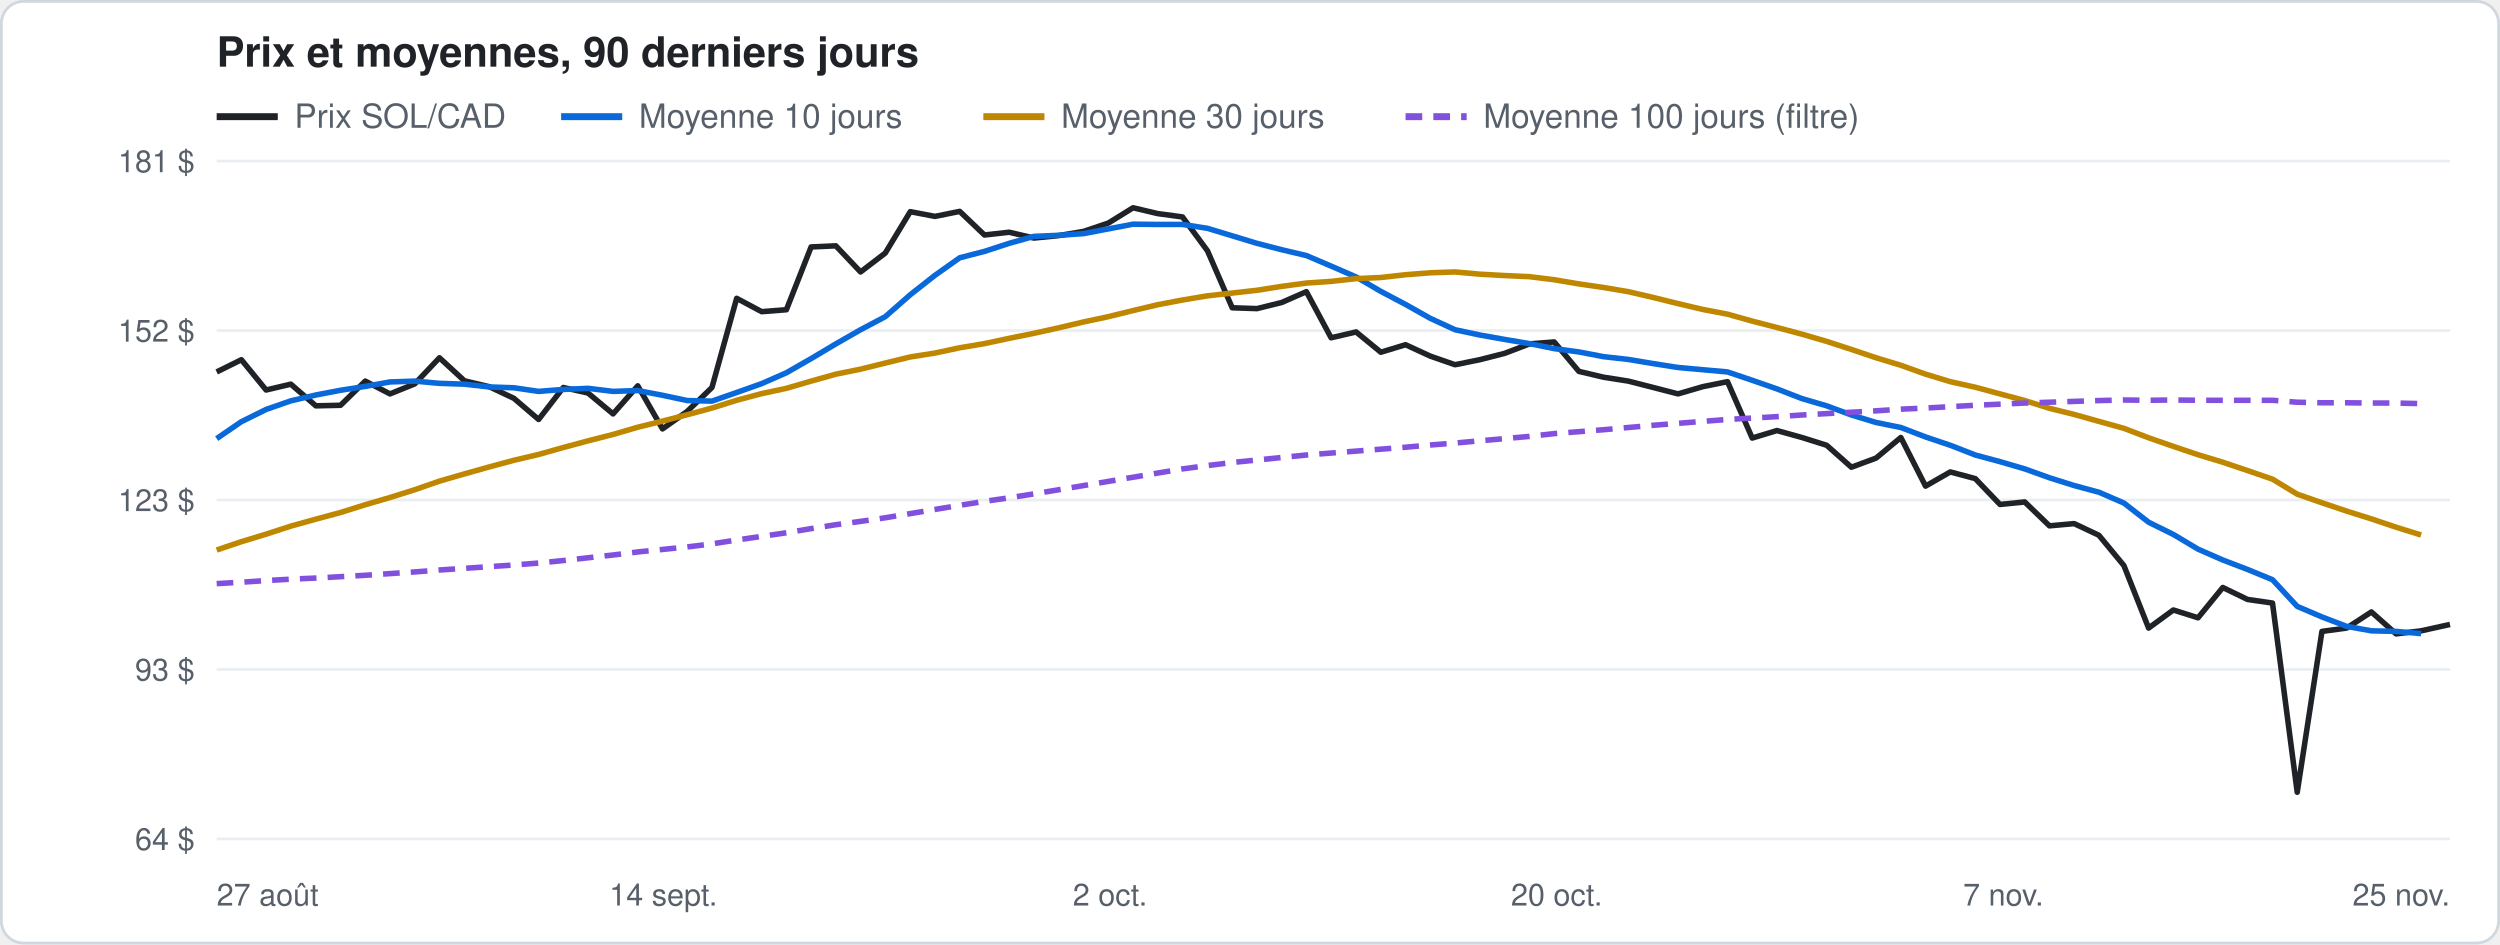
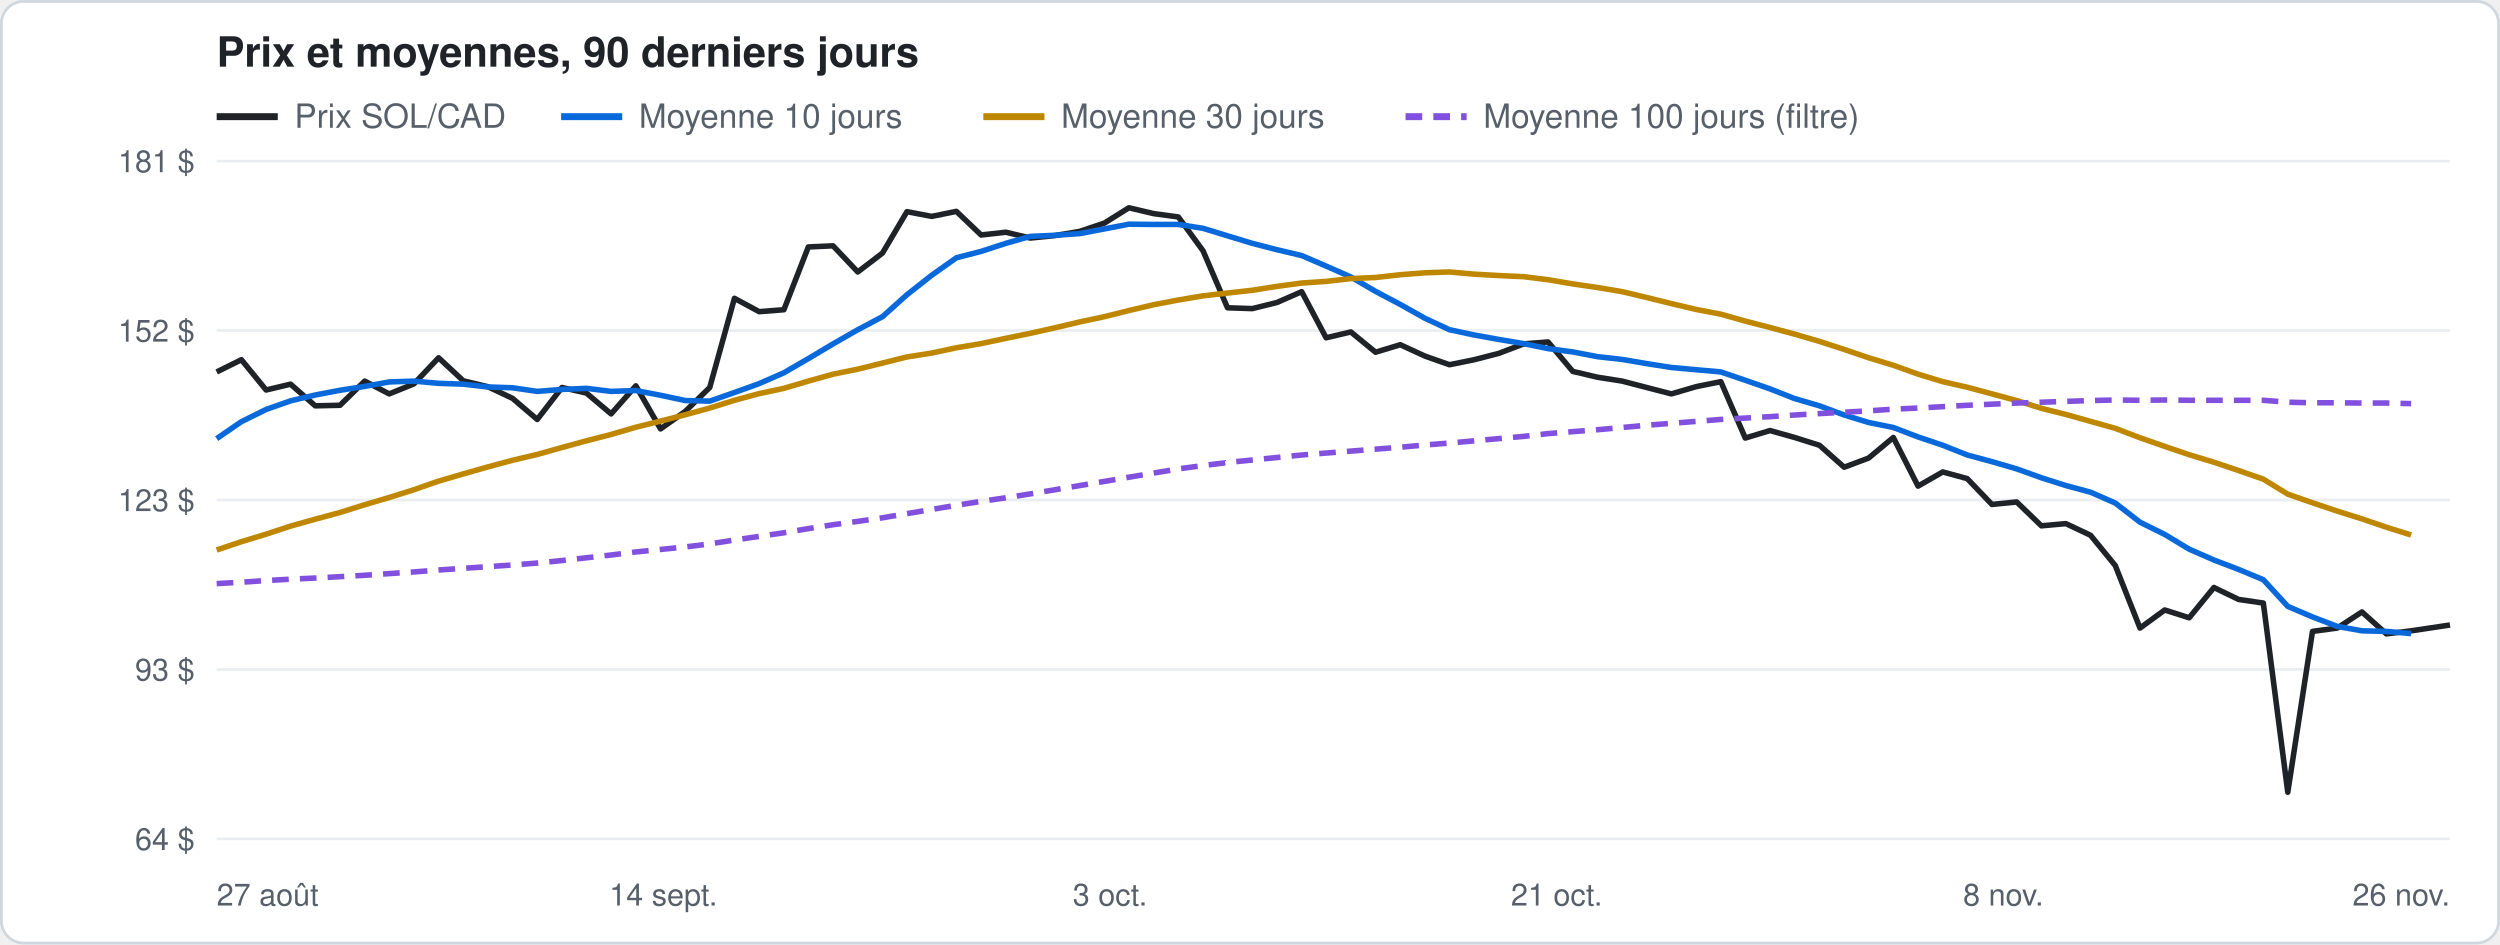
<svg xmlns="http://www.w3.org/2000/svg" width="900" height="340" viewBox="0 0 900 340" font-family="-apple-system, Segoe UI, Helvetica, Arial, sans-serif">
  <rect x="0.5" y="0.5" width="899" height="339" rx="8" fill="#ffffff" stroke="#d0d7de" />
  <text x="78" y="24" font-size="15" font-weight="600" fill="#1f2328">Prix et moyennes, 90 derniers jours</text>
  <line x1="78" y1="42" x2="100" y2="42" stroke="#1f2328" stroke-width="2.5" />
  <text x="106" y="46" font-size="12" fill="#57606a">Prix SOL/CAD</text>
  <line x1="202" y1="42" x2="224" y2="42" stroke="#0969da" stroke-width="2.5" />
  <text x="230" y="46" font-size="12" fill="#57606a">Moyenne 10 jours</text>
  <line x1="354" y1="42" x2="376" y2="42" stroke="#bf8700" stroke-width="2.5" />
  <text x="382" y="46" font-size="12" fill="#57606a">Moyenne 30 jours</text>
  <line x1="506" y1="42" x2="528" y2="42" stroke="#8250df" stroke-width="2.5" stroke-dasharray="6 4" />
  <text x="534" y="46" font-size="12" fill="#57606a">Moyenne 100 jours (filtre)</text>
  <line x1="78" y1="302.0" x2="882" y2="302.0" stroke="#eaeef2" />
  <text x="70" y="306.0" font-size="11" fill="#57606a" text-anchor="end">64 $</text>
  <line x1="78" y1="241.0" x2="882" y2="241.0" stroke="#eaeef2" />
  <text x="70" y="245.0" font-size="11" fill="#57606a" text-anchor="end">93 $</text>
  <line x1="78" y1="180.0" x2="882" y2="180.0" stroke="#eaeef2" />
  <text x="70" y="184.0" font-size="11" fill="#57606a" text-anchor="end">123 $</text>
  <line x1="78" y1="119.0" x2="882" y2="119.0" stroke="#eaeef2" />
  <text x="70" y="123.0" font-size="11" fill="#57606a" text-anchor="end">152 $</text>
  <line x1="78" y1="58.0" x2="882" y2="58.0" stroke="#eaeef2" />
  <text x="70" y="62.0" font-size="11" fill="#57606a" text-anchor="end">181 $</text>
  <text x="78.0" y="326" font-size="11" fill="#57606a" text-anchor="start">27 août</text>
  <text x="238.8" y="326" font-size="11" fill="#57606a" text-anchor="middle">14 sept.</text>
-   <text x="399.6" y="326" font-size="11" fill="#57606a" text-anchor="middle">2 oct.</text>
-   <text x="560.4" y="326" font-size="11" fill="#57606a" text-anchor="middle">20 oct.</text>
-   <text x="721.2" y="326" font-size="11" fill="#57606a" text-anchor="middle">7 nov.</text>
-   <text x="882.0" y="326" font-size="11" fill="#57606a" text-anchor="end">25 nov.</text>
-   <polyline points="78.0,133.9 86.9,129.5 95.8,140.4 104.7,138.3 113.7,146.1 122.6,145.9 131.5,137.2 140.4,141.8 149.3,138.2 158.2,128.8 167.2,137.1 176.1,139.2 185.0,143.4 193.9,151.0 202.8,139.5 211.7,141.5 220.7,149.0 229.6,138.9 238.5,154.4 247.4,148.1 256.3,139.5 265.2,107.4 274.2,112.2 283.1,111.5 292.0,88.9 300.9,88.5 309.8,97.9 318.7,91.1 327.7,76.2 336.6,77.9 345.5,76.1 354.4,84.6 363.3,83.6 372.2,85.7 381.2,84.8 390.1,83.3 399.0,80.3 407.9,74.8 416.8,76.9 425.7,78.1 434.7,90.3 443.6,110.8 452.5,111.1 461.4,108.9 470.3,105.0 479.2,121.6 488.2,119.5 497.1,126.8 506.0,124.1 514.9,128.2 523.8,131.3 532.7,129.5 541.7,127.2 550.6,123.8 559.5,123.1 568.4,133.7 577.3,135.8 586.2,137.2 595.2,139.5 604.1,141.8 613.0,139.2 621.9,137.4 630.8,157.7 639.7,155.0 648.7,157.5 657.6,160.3 666.5,168.2 675.4,164.9 684.3,157.5 693.2,175.0 702.1,169.9 711.1,172.3 720.0,181.6 728.9,180.7 737.8,189.3 746.7,188.5 755.6,192.7 764.6,203.6 773.5,226.1 782.4,219.6 791.3,222.4 800.2,211.5 809.1,215.8 818.1,217.1 827.0,285.2 835.9,227.3 844.8,226.1 853.7,220.3 862.6,228.2 871.6,227.1 882.0,224.8" fill="none" stroke="#1f2328" stroke-width="2" stroke-linejoin="round" />
-   <polyline points="78.0,157.9 86.9,151.8 95.8,147.4 104.7,144.3 113.7,142.2 122.6,140.5 131.5,139.1 140.4,137.5 149.3,137.2 158.2,138.0 167.2,138.3 176.1,139.3 185.0,139.6 193.9,140.9 202.8,140.2 211.7,139.8 220.7,140.9 229.6,140.6 238.5,142.3 247.4,144.2 256.3,144.4 265.2,141.3 274.2,138.1 283.1,134.2 292.0,129.1 300.9,123.8 309.8,118.7 318.7,114.0 327.7,106.1 336.6,99.1 345.5,92.8 354.4,90.5 363.3,87.6 372.2,85.1 381.2,84.7 390.1,84.1 399.0,82.4 407.9,80.7 416.8,80.8 425.7,80.8 434.7,82.2 443.6,84.9 452.5,87.6 461.4,89.9 470.3,92.0 479.2,95.8 488.2,99.7 497.1,104.9 506.0,109.6 514.9,114.6 523.8,118.7 532.7,120.6 541.7,122.2 550.6,123.7 559.5,125.5 568.4,126.7 577.3,128.4 586.2,129.4 595.2,130.9 604.1,132.3 613.0,133.1 621.9,133.9 630.8,136.9 639.7,140.0 648.7,143.5 657.6,146.1 666.5,149.4 675.4,152.1 684.3,153.9 693.2,157.3 702.1,160.3 711.1,163.8 720.0,166.2 728.9,168.8 737.8,172.0 746.7,174.8 755.6,177.2 764.6,181.1 773.5,188.0 782.4,192.4 791.3,197.7 800.2,201.6 809.1,205.0 818.1,208.7 827.0,218.3 835.9,222.1 844.8,225.5 853.7,227.1 862.6,227.3 871.6,228.1" fill="none" stroke="#0969da" stroke-width="2" stroke-linejoin="round" />
-   <polyline points="78.0,198.0 86.9,195.0 95.8,192.3 104.7,189.4 113.7,186.9 122.6,184.5 131.5,181.7 140.4,179.1 149.3,176.3 158.2,173.2 167.2,170.6 176.1,168.1 185.0,165.7 193.9,163.6 202.8,161.1 211.7,158.7 220.7,156.4 229.6,153.8 238.5,151.6 247.4,149.3 256.3,146.9 265.2,144.1 274.2,141.7 283.1,139.8 292.0,137.2 300.9,134.7 309.8,132.9 318.7,130.7 327.7,128.5 336.6,127.1 345.5,125.2 354.4,123.7 363.3,121.8 372.2,120.0 381.2,118.0 390.1,115.9 399.0,114.0 407.9,111.8 416.8,109.7 425.7,108.0 434.7,106.5 443.6,105.5 452.5,104.5 461.4,103.1 470.3,101.9 479.2,101.3 488.2,100.3 497.1,99.9 506.0,98.9 514.9,98.2 523.8,97.9 532.7,98.7 541.7,99.2 550.6,99.6 559.5,100.7 568.4,102.2 577.3,103.5 586.2,105.0 595.2,107.1 604.1,109.3 613.0,111.4 621.9,113.1 630.8,115.6 639.7,117.9 648.7,120.3 657.6,122.9 666.5,125.8 675.4,128.8 684.3,131.5 693.2,134.7 702.1,137.4 711.1,139.4 720.0,141.8 728.9,144.2 737.8,147.0 746.7,149.2 755.6,151.7 764.6,154.2 773.5,157.6 782.4,160.7 791.3,163.7 800.2,166.4 809.1,169.4 818.1,172.5 827.0,177.9 835.9,181.0 844.8,184.0 853.7,186.8 862.6,189.8 871.6,192.6" fill="none" stroke="#bf8700" stroke-width="2" stroke-linejoin="round" />
-   <polyline points="78.0,210.1 86.9,209.6 95.8,209.0 104.7,208.5 113.7,208.1 122.6,207.6 131.5,207.1 140.4,206.5 149.3,205.9 158.2,205.2 167.2,204.6 176.1,204.0 185.0,203.4 193.9,202.7 202.8,201.8 211.7,200.8 220.7,199.8 229.6,198.7 238.5,197.8 247.4,196.9 256.3,195.8 265.2,194.4 274.2,193.1 283.1,191.8 292.0,190.3 300.9,188.9 309.8,187.7 318.7,186.4 327.7,184.9 336.6,183.4 345.5,181.9 354.4,180.5 363.3,179.2 372.2,177.8 381.2,176.3 390.1,174.8 399.0,173.3 407.9,171.8 416.8,170.3 425.7,168.8 434.7,167.6 443.6,166.5 452.5,165.6 461.4,164.7 470.3,163.8 479.2,163.1 488.2,162.4 497.1,161.7 506.0,161.0 514.9,160.2 523.8,159.5 532.7,158.7 541.7,157.9 550.6,157.1 559.5,156.1 568.4,155.4 577.3,154.7 586.2,153.9 595.2,153.1 604.1,152.4 613.0,151.7 621.9,151.0 630.8,150.5 639.7,150.0 648.7,149.4 657.6,148.9 666.5,148.4 675.4,147.9 684.3,147.3 693.2,146.9 702.1,146.4 711.1,145.9 720.0,145.5 728.9,145.1 737.8,144.8 746.7,144.5 755.6,144.2 764.6,144.0 773.5,144.1 782.4,144.0 791.3,144.1 800.2,144.1 809.1,144.1 818.1,144.1 827.0,144.8 835.9,145.0 844.8,145.0 853.7,145.1 862.6,145.1 871.6,145.3" fill="none" stroke="#8250df" stroke-width="2" stroke-linejoin="round" stroke-dasharray="6 4" />
+   <text x="399.6" y="326" font-size="11" fill="#57606a" text-anchor="middle">3 oct.</text>
+   <text x="560.4" y="326" font-size="11" fill="#57606a" text-anchor="middle">21 oct.</text>
+   <text x="721.2" y="326" font-size="11" fill="#57606a" text-anchor="middle">8 nov.</text>
+   <text x="882.0" y="326" font-size="11" fill="#57606a" text-anchor="end">26 nov.</text>
+   <polyline points="78.0,133.9 86.9,129.5 95.8,140.4 104.6,138.3 113.5,146.1 122.4,145.9 131.3,137.2 140.1,141.8 149.0,138.2 157.9,128.8 166.8,137.1 175.6,139.2 184.5,143.4 193.4,151.0 202.3,139.5 211.1,141.5 220.0,149.0 228.9,138.9 237.8,154.4 246.7,148.1 255.5,139.5 264.4,107.4 273.3,112.2 282.2,111.5 291.0,88.9 299.9,88.5 308.8,97.9 317.7,91.1 326.5,76.2 335.4,77.9 344.3,76.1 353.2,84.6 362.1,83.6 370.9,85.7 379.8,84.8 388.7,83.3 397.6,80.3 406.4,74.8 415.3,76.9 424.2,78.1 433.1,90.3 441.9,110.8 450.8,111.1 459.7,108.9 468.6,105.0 477.4,121.6 486.3,119.5 495.2,126.8 504.1,124.1 513.0,128.2 521.8,131.3 530.7,129.5 539.6,127.2 548.5,123.8 557.3,123.1 566.2,133.7 575.1,135.8 584.0,137.2 592.8,139.5 601.7,141.8 610.6,139.2 619.5,137.4 628.3,157.7 637.2,155.0 646.1,157.5 655.0,160.3 663.9,168.2 672.7,164.9 681.6,157.5 690.5,175.0 699.4,169.9 708.2,172.3 717.1,181.6 726.0,180.7 734.9,189.3 743.7,188.5 752.6,192.7 761.5,203.6 770.4,226.1 779.3,219.6 788.1,222.4 797.0,211.5 805.9,215.8 814.8,217.1 823.6,285.2 832.5,227.3 841.4,226.1 850.3,220.3 859.1,228.2 868.0,227.1 882.0,225.0" fill="none" stroke="#1f2328" stroke-width="2" stroke-linejoin="round" />
+   <polyline points="78.0,157.9 86.9,151.8 95.8,147.4 104.6,144.3 113.5,142.2 122.4,140.5 131.3,139.1 140.1,137.5 149.0,137.2 157.9,138.0 166.8,138.3 175.6,139.3 184.5,139.6 193.4,140.9 202.3,140.2 211.1,139.8 220.0,140.9 228.9,140.6 237.8,142.3 246.7,144.2 255.5,144.4 264.4,141.3 273.3,138.1 282.2,134.2 291.0,129.1 299.9,123.8 308.8,118.7 317.7,114.0 326.5,106.1 335.4,99.1 344.3,92.8 353.2,90.5 362.1,87.6 370.9,85.1 379.8,84.7 388.7,84.1 397.6,82.4 406.4,80.7 415.3,80.8 424.2,80.8 433.1,82.2 441.9,84.9 450.8,87.6 459.7,89.9 468.6,92.0 477.4,95.8 486.3,99.7 495.2,104.9 504.1,109.6 513.0,114.6 521.8,118.7 530.7,120.6 539.6,122.2 548.5,123.7 557.3,125.5 566.2,126.7 575.1,128.4 584.0,129.4 592.8,130.9 601.7,132.3 610.6,133.1 619.5,133.9 628.3,136.9 637.2,140.0 646.1,143.5 655.0,146.1 663.9,149.4 672.7,152.1 681.6,153.9 690.5,157.3 699.4,160.3 708.2,163.8 717.1,166.2 726.0,168.8 734.9,172.0 743.7,174.8 752.6,177.2 761.5,181.1 770.4,188.0 779.3,192.4 788.1,197.7 797.0,201.6 805.9,205.0 814.8,208.7 823.6,218.3 832.5,222.1 841.4,225.5 850.3,227.1 859.1,227.3 868.0,228.1" fill="none" stroke="#0969da" stroke-width="2" stroke-linejoin="round" />
+   <polyline points="78.0,198.0 86.9,195.0 95.8,192.3 104.6,189.4 113.5,186.9 122.4,184.5 131.3,181.7 140.1,179.1 149.0,176.3 157.9,173.2 166.8,170.6 175.6,168.1 184.5,165.7 193.4,163.6 202.3,161.1 211.1,158.7 220.0,156.4 228.9,153.8 237.8,151.6 246.7,149.3 255.5,146.9 264.4,144.1 273.3,141.7 282.2,139.8 291.0,137.2 299.9,134.7 308.8,132.9 317.7,130.7 326.5,128.5 335.4,127.1 344.3,125.2 353.2,123.7 362.1,121.8 370.9,120.0 379.8,118.0 388.7,115.9 397.6,114.0 406.4,111.8 415.3,109.7 424.2,108.0 433.1,106.5 441.9,105.5 450.8,104.5 459.7,103.1 468.6,101.9 477.4,101.3 486.3,100.3 495.2,99.9 504.1,98.9 513.0,98.2 521.8,97.9 530.7,98.7 539.6,99.2 548.5,99.6 557.3,100.7 566.2,102.2 575.1,103.5 584.0,105.0 592.8,107.1 601.7,109.3 610.6,111.4 619.5,113.1 628.3,115.6 637.2,117.9 646.1,120.3 655.0,122.9 663.9,125.8 672.7,128.8 681.6,131.5 690.5,134.7 699.4,137.4 708.2,139.4 717.1,141.8 726.0,144.2 734.9,147.0 743.7,149.2 752.6,151.7 761.5,154.2 770.4,157.6 779.3,160.7 788.1,163.7 797.0,166.4 805.9,169.4 814.8,172.5 823.6,177.9 832.5,181.0 841.4,184.0 850.3,186.8 859.1,189.8 868.0,192.6" fill="none" stroke="#bf8700" stroke-width="2" stroke-linejoin="round" />
+   <polyline points="78.0,210.1 86.9,209.6 95.8,209.0 104.6,208.5 113.5,208.1 122.4,207.6 131.3,207.1 140.1,206.5 149.0,205.9 157.9,205.2 166.8,204.6 175.6,204.0 184.5,203.4 193.4,202.7 202.3,201.8 211.1,200.8 220.0,199.8 228.9,198.7 237.8,197.8 246.7,196.9 255.5,195.8 264.4,194.4 273.3,193.1 282.2,191.8 291.0,190.3 299.9,188.9 308.8,187.7 317.7,186.4 326.5,184.9 335.4,183.4 344.3,181.9 353.2,180.5 362.1,179.2 370.9,177.8 379.8,176.3 388.7,174.8 397.6,173.3 406.4,171.8 415.3,170.3 424.2,168.8 433.1,167.6 441.9,166.5 450.8,165.6 459.7,164.7 468.6,163.8 477.4,163.1 486.3,162.4 495.2,161.7 504.1,161.0 513.0,160.2 521.8,159.5 530.7,158.7 539.6,157.9 548.5,157.1 557.3,156.1 566.2,155.4 575.1,154.7 584.0,153.9 592.8,153.1 601.7,152.4 610.6,151.7 619.5,151.0 628.3,150.5 637.2,150.0 646.1,149.4 655.0,148.9 663.9,148.4 672.7,147.9 681.6,147.3 690.5,146.9 699.4,146.4 708.2,145.9 717.1,145.5 726.0,145.1 734.9,144.8 743.7,144.5 752.6,144.2 761.5,144.0 770.4,144.1 779.3,144.0 788.1,144.1 797.0,144.1 805.9,144.1 814.8,144.1 823.6,144.8 832.5,145.0 841.4,145.0 850.3,145.1 859.1,145.1 868.0,145.3" fill="none" stroke="#8250df" stroke-width="2" stroke-linejoin="round" stroke-dasharray="6 4" />
</svg>
